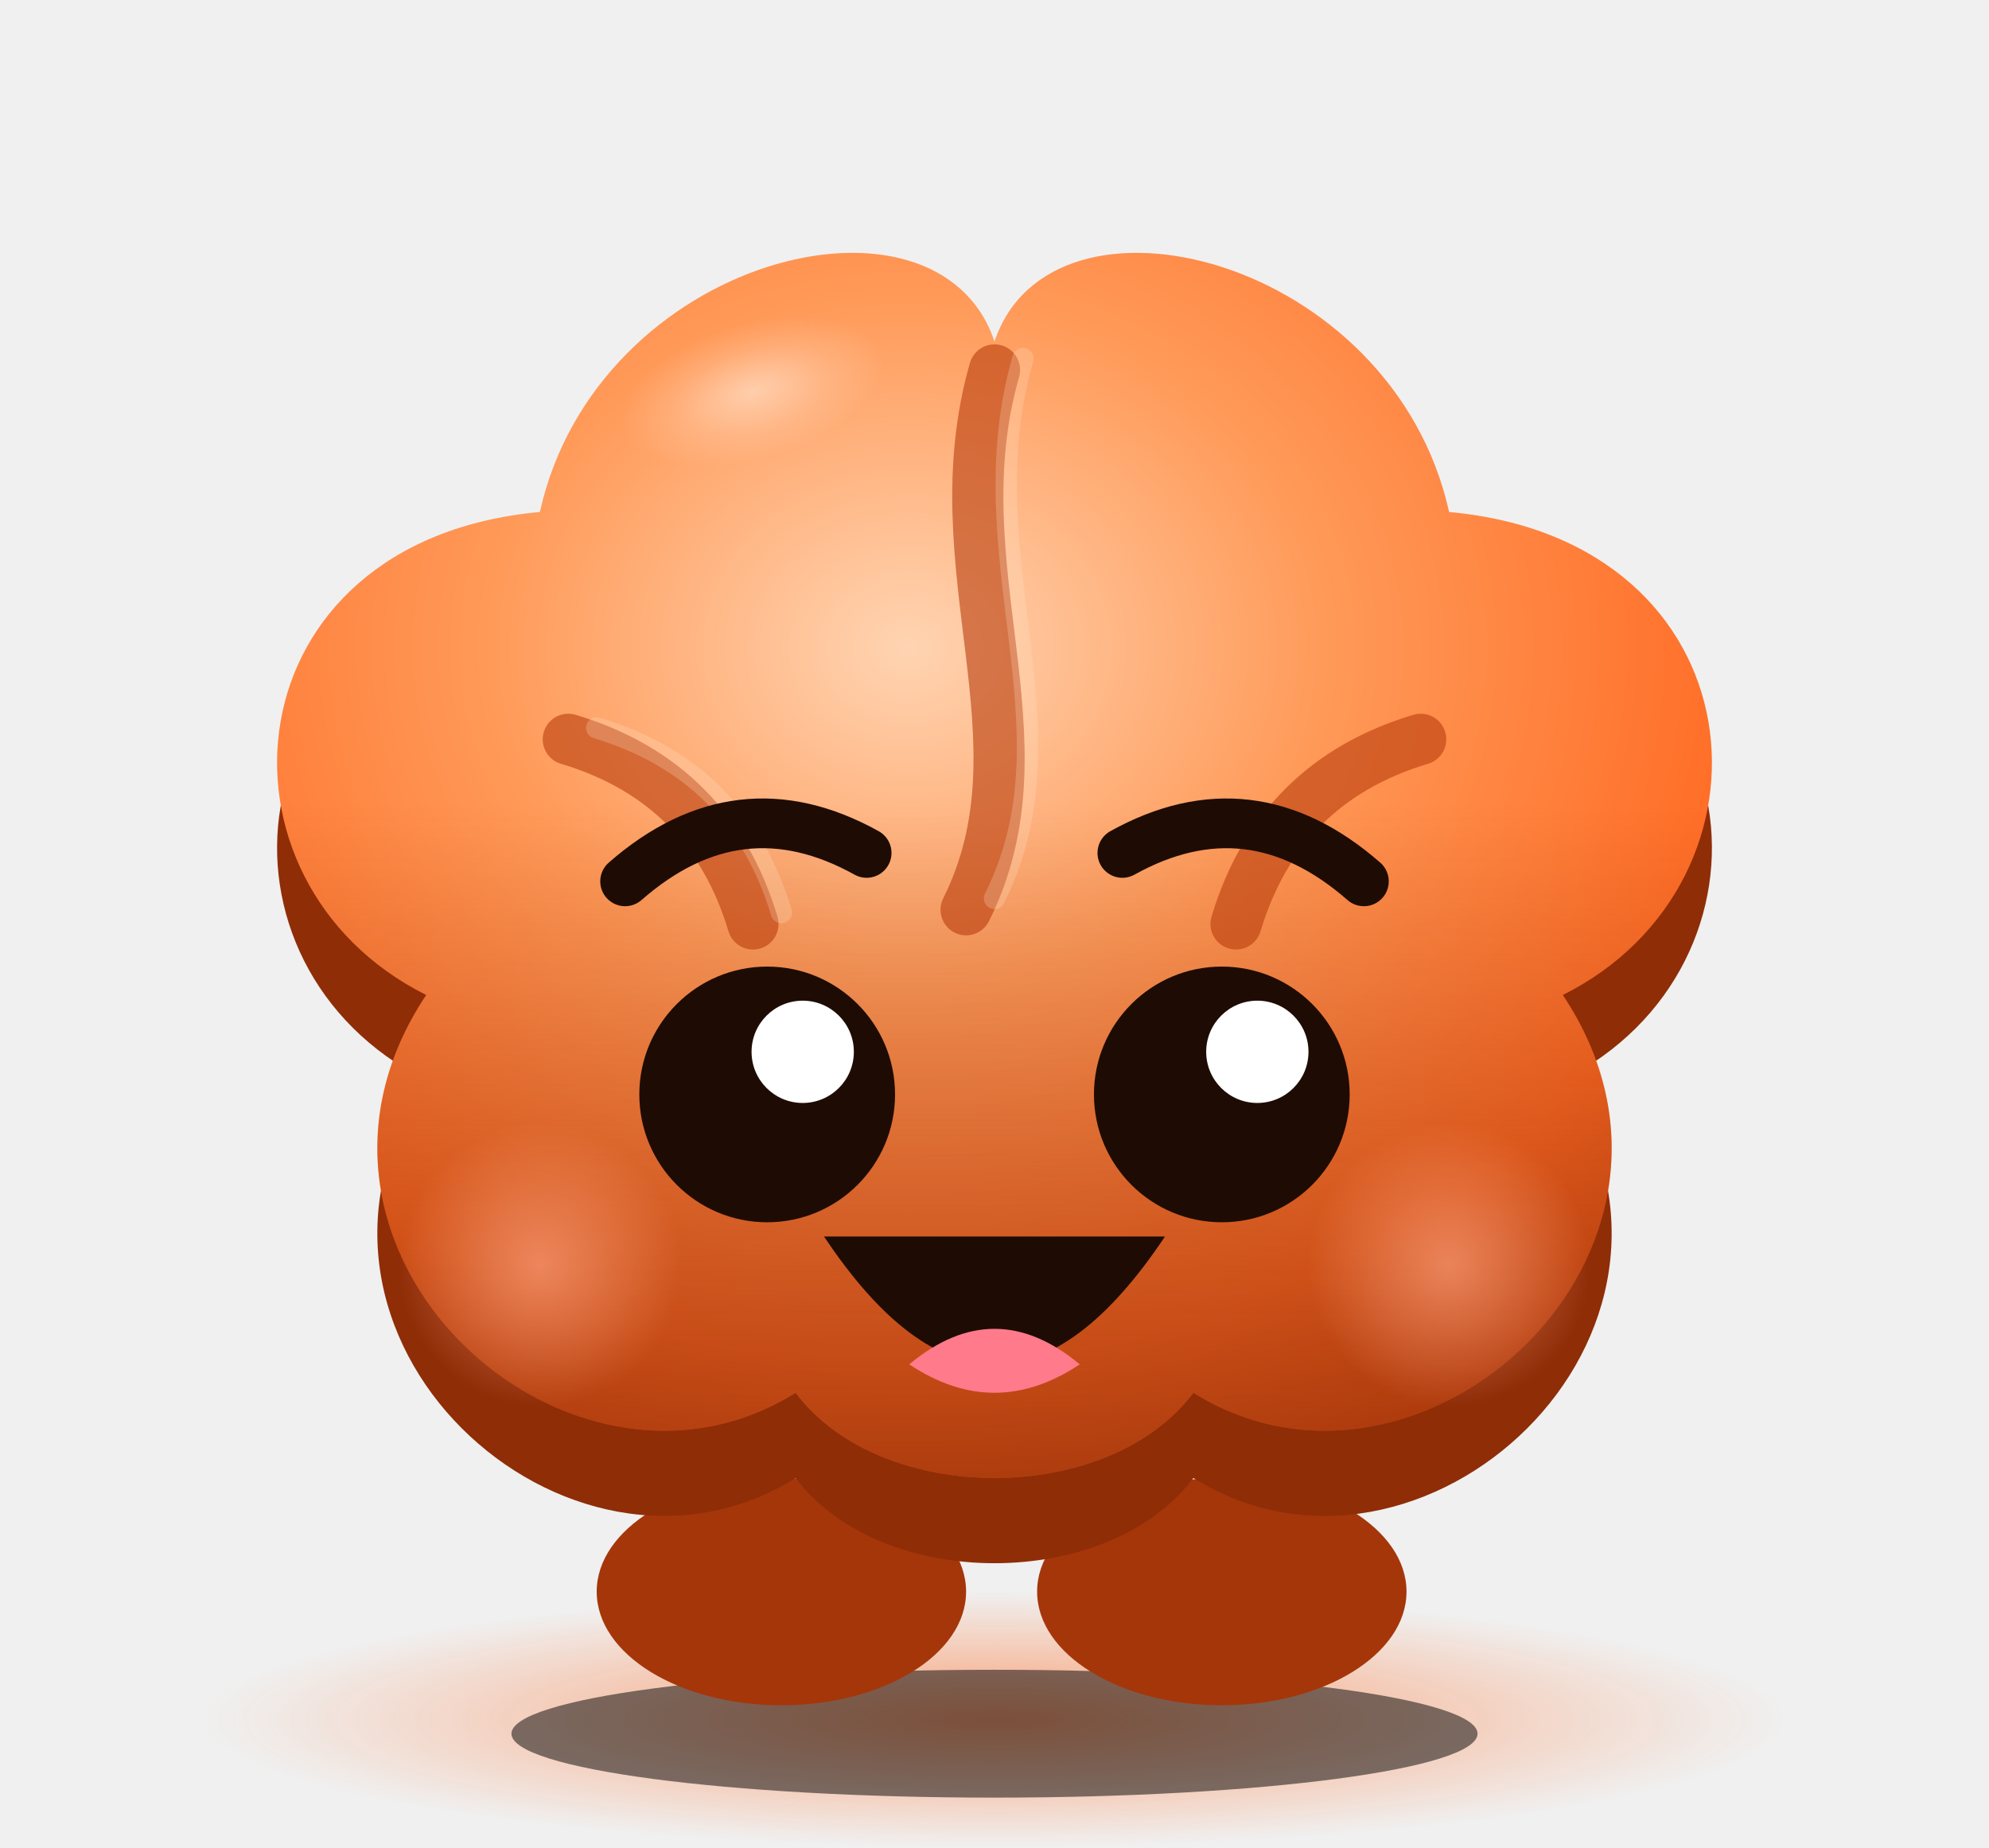
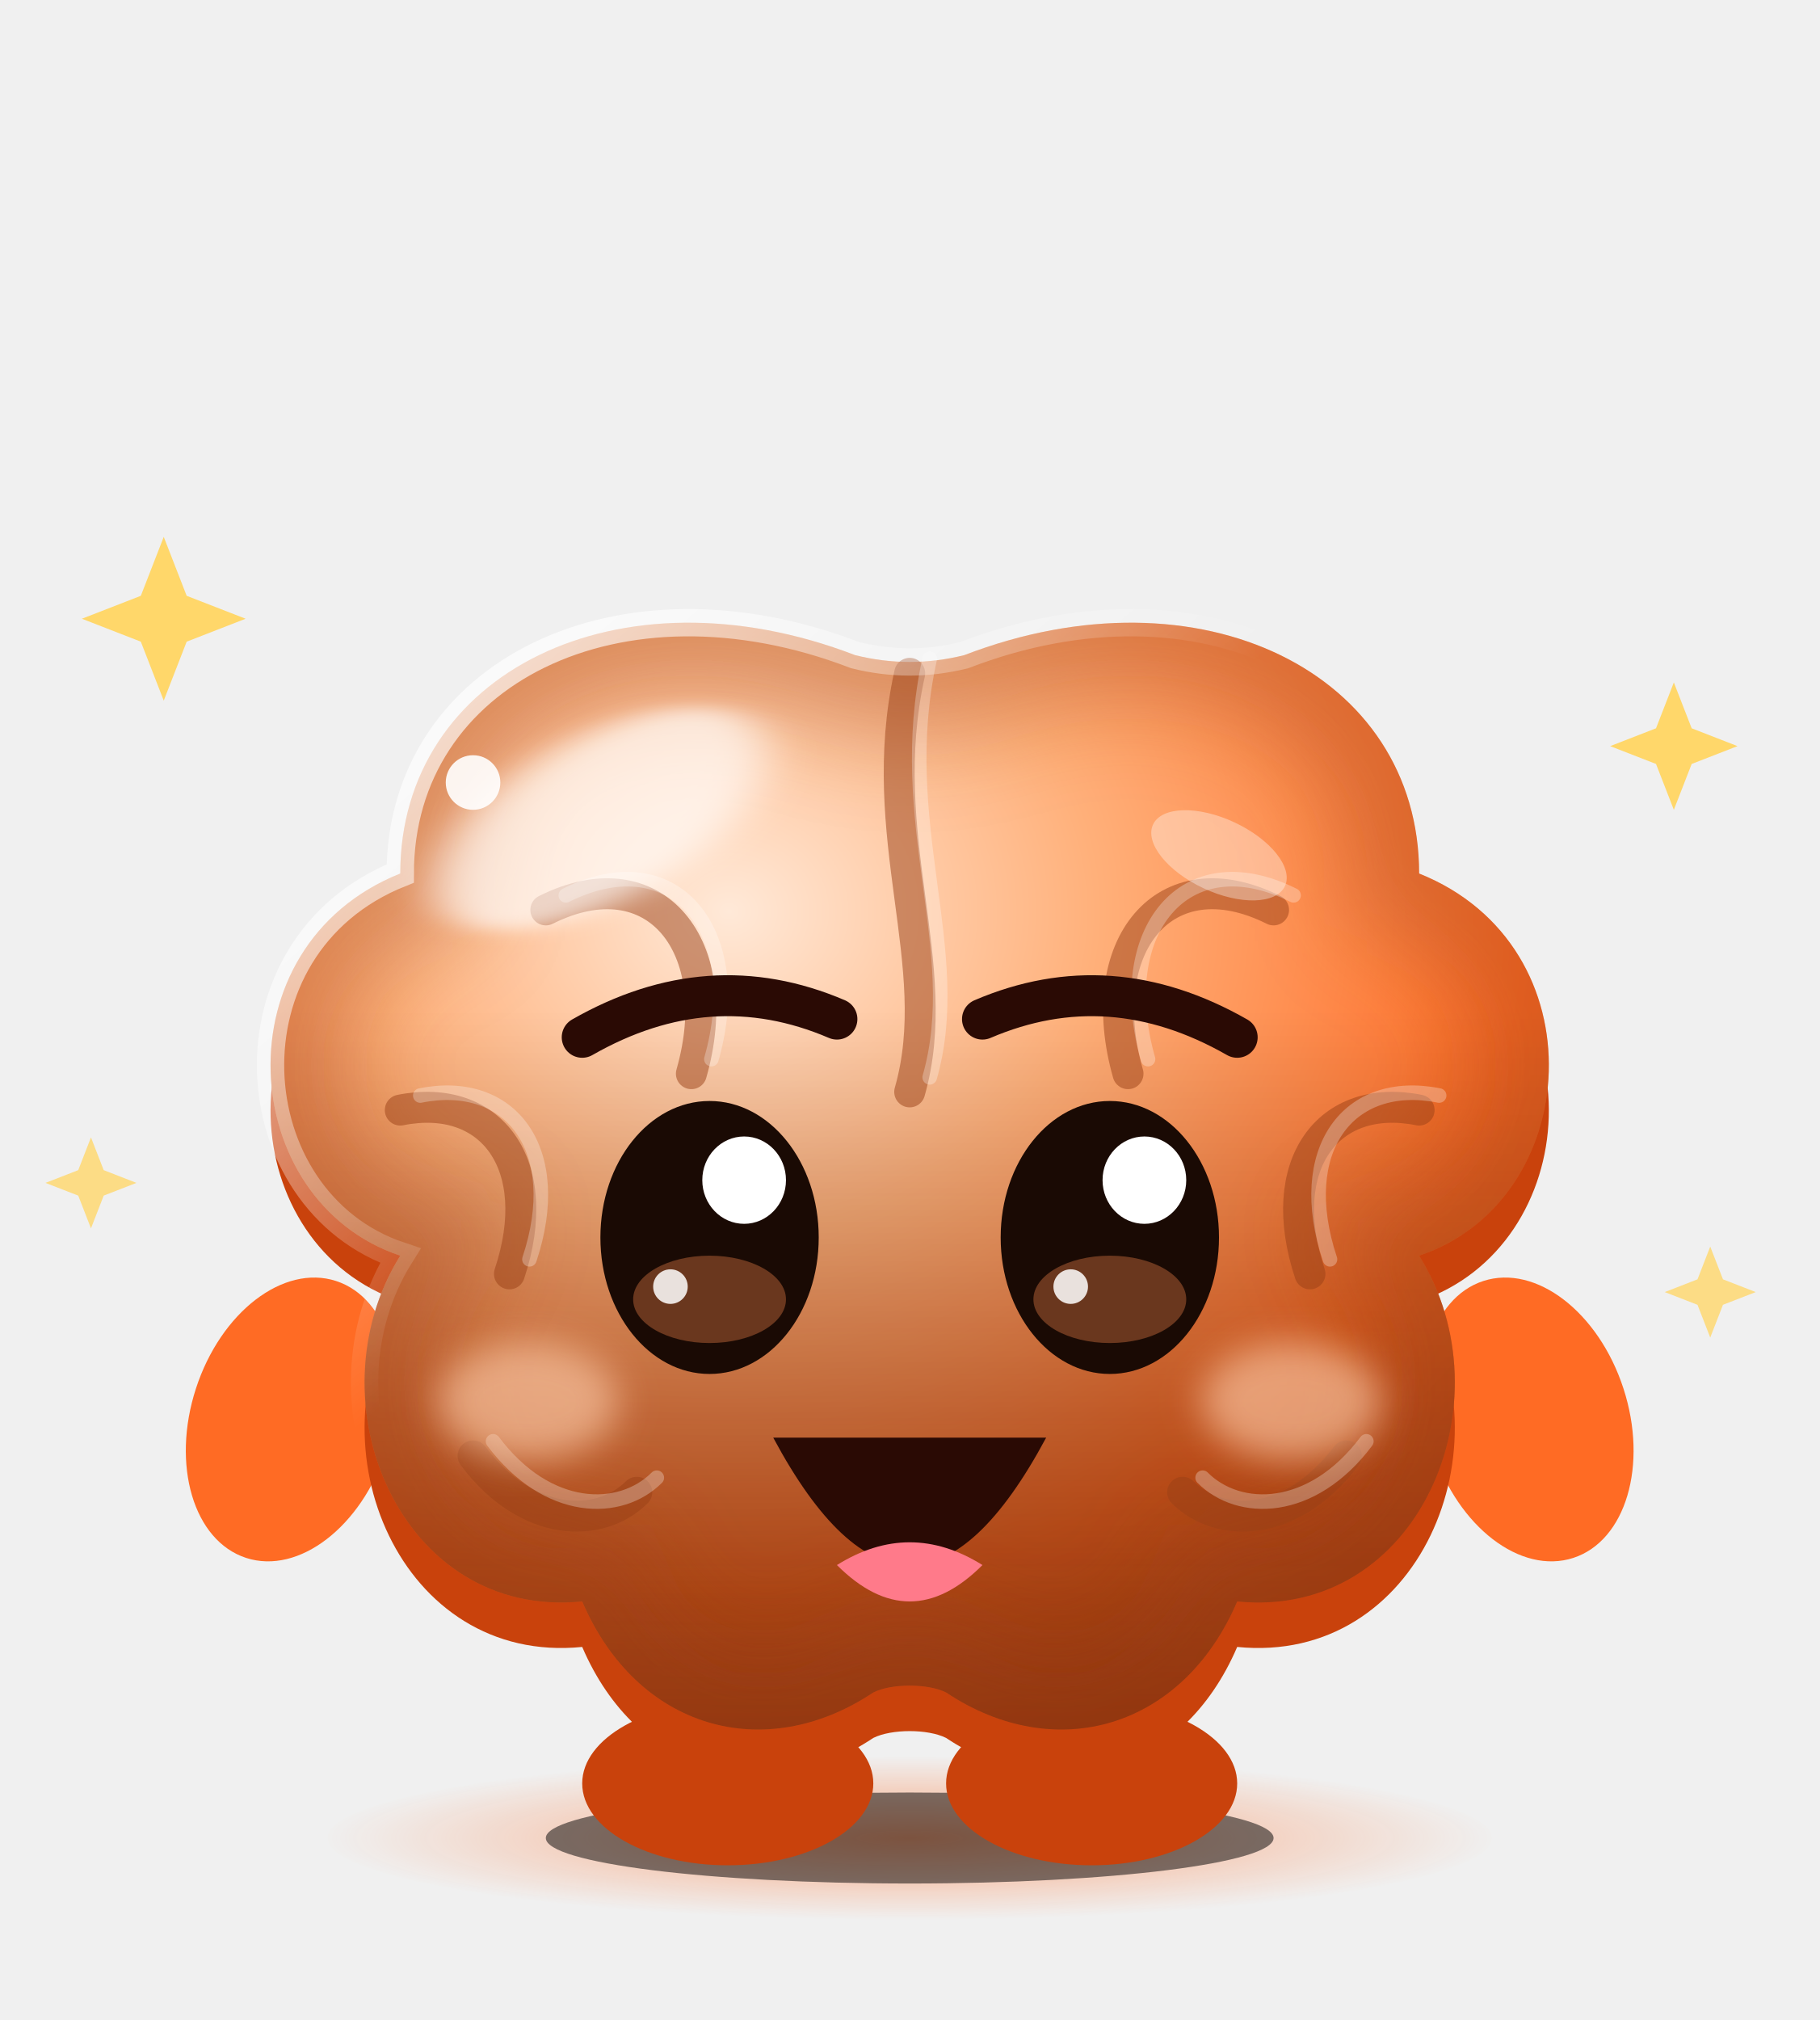
- <svg xmlns="http://www.w3.org/2000/svg" viewBox="0 0 140 130" width="240" height="223" aria-hidden="true">
+ <svg xmlns="http://www.w3.org/2000/svg" viewBox="0 -38 200 222" width="400" height="444" role="img" aria-label="Brainy, excited">
  <defs>
-     <clipPath id="clexcited">
-       <path d="M30 70C14 62 16 38 38 36C42 18 66 12 70 24C74 12 98 18 102 36C124 38 126 62 110 70C122 88 100 108 84 98C78 106 62 106 56 98C40 108 18 88 30 70Z" />
-     </clipPath>
-     <radialGradient id="axexcited" cx=".44" cy=".32" r=".82">
-       <stop offset="0" stop-color="#FFD4B2" />
-       <stop offset=".35" stop-color="#FF9A59" />
-       <stop offset=".72" stop-color="#FF6B24" />
+     <radialGradient id="bmexcited" cx=".36" cy=".26" r=".95">
+       <stop offset="0" stop-color="#FFE9D8" />
+       <stop offset=".3" stop-color="#FFB07A" />
+       <stop offset=".65" stop-color="#FF6B24" />
      <stop offset="1" stop-color="#C9420C" />
    </radialGradient>
-     <linearGradient id="sxexcited" x1="0" y1=".45" x2="0" y2="1">
-       <stop offset="0" stop-color="#7A2204" stop-opacity="0" />
-       <stop offset="1" stop-color="#7A2204" stop-opacity=".52" />
+     <linearGradient id="smexcited" x1="0" y1=".35" x2="0" y2="1">
+       <stop offset="0" stop-color="#000" stop-opacity="0" />
+       <stop offset="1" stop-color="#3A0F00" stop-opacity=".5" />
    </linearGradient>
-     <radialGradient id="gxexcited">
-       <stop offset="0" stop-color="#FFF4EA" stop-opacity=".52" />
-       <stop offset=".6" stop-color="#FFF4EA" stop-opacity=".16" />
-       <stop offset="1" stop-color="#FFF4EA" stop-opacity="0" />
-     </radialGradient>
-     <radialGradient id="cxexcited">
-       <stop offset="0" stop-color="#FFA685" stop-opacity=".62" />
-       <stop offset="1" stop-color="#FFA685" stop-opacity="0" />
-     </radialGradient>
-     <radialGradient id="kxexcited">
-       <stop offset="0" stop-color="#FF6B24" stop-opacity=".6" />
+     <linearGradient id="rmexcited" x1="0" y1="0" x2="1" y2="1">
+       <stop offset="0" stop-color="#fff" stop-opacity=".95" />
+       <stop offset=".4" stop-color="#fff" stop-opacity="0" />
+     </linearGradient>
+     <radialGradient id="omexcited">
+       <stop offset="0" stop-color="#FF6B24" stop-opacity=".55" />
      <stop offset="1" stop-color="#FF6B24" stop-opacity="0" />
    </radialGradient>
+     <radialGradient id="amexcited">
+       <stop offset="0" stop-color="#FFD76A" stop-opacity=".5" />
+       <stop offset="1" stop-color="#FFD76A" stop-opacity="0" />
+     </radialGradient>
+     <clipPath id="cmexcited">
+       <path d="M44 100C26 94 24 66 44 58C44 36 68 24 94 34C98 35 102 35 106 34C132 24 156 36 156 58C176 66 174 94 156 100C166 116 156 140 136 138C130 152 116 156 104 148C102 147 98 147 96 148C84 156 70 152 64 138C44 140 34 116 44 100Z" />
+     </clipPath>
+     <filter id="fmexcited" x="-20%" y="-20%" width="140%" height="140%">
+       <feGaussianBlur stdDeviation="5" />
+     </filter>
+     <filter id="hmexcited" x="-30%" y="-30%" width="160%" height="160%">
+       <feGaussianBlur stdDeviation="2" />
+     </filter>
  </defs>
-   <ellipse cx="70" cy="121" rx="56" ry="9" fill="url(#kxexcited)" />
-   <ellipse cx="70" cy="122" rx="34" ry="4.5" fill="#000" opacity=".5" />
-   <g class="mb">
-     <ellipse cx="55" cy="112" rx="13" ry="8" fill="#A5360A" />
-     <ellipse cx="86" cy="112" rx="13" ry="8" fill="#A5360A" />
-     <path d="M30 70C14 62 16 38 38 36C42 18 66 12 70 24C74 12 98 18 102 36C124 38 126 62 110 70C122 88 100 108 84 98C78 106 62 106 56 98C40 108 18 88 30 70Z" fill="#8F2D07" transform="translate(0,6)" />
-     <path d="M30 70C14 62 16 38 38 36C42 18 66 12 70 24C74 12 98 18 102 36C124 38 126 62 110 70C122 88 100 108 84 98C78 106 62 106 56 98C40 108 18 88 30 70Z" fill="url(#axexcited)" />
-     <path d="M30 70C14 62 16 38 38 36C42 18 66 12 70 24C74 12 98 18 102 36C124 38 126 62 110 70C122 88 100 108 84 98C78 106 62 106 56 98C40 108 18 88 30 70Z" fill="url(#sxexcited)" />
-     <g clip-path="url(#clexcited)">
-       <ellipse cx="53" cy="27.5" rx="9.5" ry="4.8" transform="rotate(-16 53 27.5)" fill="url(#gxexcited)" />
-       <g stroke-linecap="round" fill="none">
-         <g stroke="#B93C0C" stroke-width="3.6" opacity=".6">
-           <path d="M70 26C66 40 74 52 68 64" />
-           <path d="M40 52q10 3 13 13" />
-           <path d="M100 52q-10 3-13 13" />
-         </g>
-         <g stroke="#FFE4CE" stroke-width="1.5" opacity=".24" transform="translate(2,-0.8)">
-           <path d="M70 26C66 40 74 52 68 64" />
-           <path d="M40 52q10 3 13 13" />
-         </g>
+   <ellipse cx="100" cy="164" rx="64" ry="9" fill="url(#omexcited)" />
+   <ellipse cx="100" cy="164" rx="40" ry="5" fill="#000" opacity=".5" />
+   <g>
+     <ellipse cx="80" cy="158" rx="16" ry="9" fill="#C9420C" />
+     <ellipse cx="120" cy="158" rx="16" ry="9" fill="#C9420C" />
+     <ellipse cx="32" cy="118" rx="11" ry="16" transform="rotate(18 32 118)" fill="#FF6B24" />
+     <ellipse cx="168" cy="118" rx="11" ry="16" transform="rotate(-18 168 118)" fill="#FF6B24" />
+     <path d="M44 100C26 94 24 66 44 58C44 36 68 24 94 34C98 35 102 35 106 34C132 24 156 36 156 58C176 66 174 94 156 100C166 116 156 140 136 138C130 152 116 156 104 148C102 147 98 147 96 148C84 156 70 152 64 138C44 140 34 116 44 100Z" fill="#C9420C" transform="translate(0,5)" />
+     <path d="M44 100C26 94 24 66 44 58C44 36 68 24 94 34C98 35 102 35 106 34C132 24 156 36 156 58C176 66 174 94 156 100C166 116 156 140 136 138C130 152 116 156 104 148C102 147 98 147 96 148C84 156 70 152 64 138C44 140 34 116 44 100Z" fill="url(#bmexcited)" />
+     <path d="M44 100C26 94 24 66 44 58C44 36 68 24 94 34C98 35 102 35 106 34C132 24 156 36 156 58C176 66 174 94 156 100C166 116 156 140 136 138C130 152 116 156 104 148C102 147 98 147 96 148C84 156 70 152 64 138C44 140 34 116 44 100Z" fill="url(#smexcited)" />
+     <g clip-path="url(#cmexcited)">
+       <path d="M44 100C26 94 24 66 44 58C44 36 68 24 94 34C98 35 102 35 106 34C132 24 156 36 156 58C176 66 174 94 156 100C166 116 156 140 136 138C130 152 116 156 104 148C102 147 98 147 96 148C84 156 70 152 64 138C44 140 34 116 44 100Z" fill="none" stroke="#994016" stroke-width="16" opacity=".35" filter="url(#fmexcited)" />
+     </g>
+     <g fill="none" stroke-linecap="round">
+       <g stroke="#994016" stroke-width="3.4" opacity=".5">
+         <path d="M100 36C96 54 104 68 100 82" />
+         <path d="M60 62C72 56 80 66 76 80" />
+         <path d="M44 84C54 82 60 90 56 102" />
+         <path d="M140 62C128 56 120 66 124 80" />
+         <path d="M156 84C146 82 140 90 144 102" />
+         <path d="M52 122C58 130 66 130 70 126" />
+         <path d="M148 122C142 130 134 130 130 126" />
+       </g>
+       <g stroke="#fff" stroke-width="1.6" opacity=".28" transform="translate(2.2,-1.6)">
+         <path d="M100 36C96 54 104 68 100 82" />
+         <path d="M60 62C72 56 80 66 76 80" />
+         <path d="M44 84C54 82 60 90 56 102" />
+         <path d="M140 62C128 56 120 66 124 80" />
+         <path d="M156 84C146 82 140 90 144 102" />
+         <path d="M52 122C58 130 66 130 70 126" />
+         <path d="M148 122C142 130 134 130 130 126" />
      </g>
    </g>
-     <circle cx="38" cy="89" r="10" fill="url(#cxexcited)" />
-     <circle cx="102" cy="89" r="10" fill="url(#cxexcited)" />
-     <g class="eye">
-       <circle cx="54" cy="77" r="9" fill="#1E0C04" />
-       <circle cx="56.5" cy="74" r="3.6" fill="#fff" />
-       <circle cx="86" cy="77" r="9" fill="#1E0C04" />
-       <circle cx="88.5" cy="74" r="3.6" fill="#fff" />
+     <path d="M44 100C26 94 24 66 44 58C44 36 68 24 94 34C98 35 102 35 106 34C132 24 156 36 156 58C176 66 174 94 156 100C166 116 156 140 136 138C130 152 116 156 104 148C102 147 98 147 96 148C84 156 70 152 64 138C44 140 34 116 44 100Z" fill="none" stroke="url(#rmexcited)" stroke-width="3" />
+     <ellipse cx="66" cy="52" rx="20" ry="9" transform="rotate(-28 66 52)" fill="#fff" opacity=".65" filter="url(#hmexcited)" />
+     <circle cx="52" cy="48" r="3" fill="#fff" opacity=".9" />
+     <ellipse cx="134" cy="56" rx="8" ry="4" transform="rotate(25 134 56)" fill="#fff" opacity=".35" />
+     <ellipse cx="58" cy="116" rx="10" ry="6.5" fill="#FFD0AF" opacity=".6" filter="url(#hmexcited)" />
+     <ellipse cx="142" cy="116" rx="10" ry="6.5" fill="#FFD0AF" opacity=".6" filter="url(#hmexcited)" />
+     <g>
+       <ellipse cx="78" cy="98" rx="12" ry="15" fill="#1A0A04" />
+       <ellipse cx="78" cy="104.8" rx="8.4" ry="4.8" fill="#FF8A4C" opacity=".35" />
+       <ellipse cx="81.8" cy="91.7" rx="4.6" ry="4.8" fill="#fff" />
+       <circle cx="73.7" cy="103.4" r="1.9" fill="#fff" opacity=".85" />
+       <ellipse cx="122" cy="98" rx="12" ry="15" fill="#1A0A04" />
+       <ellipse cx="122" cy="104.8" rx="8.4" ry="4.8" fill="#FF8A4C" opacity=".35" />
+       <ellipse cx="125.8" cy="91.7" rx="4.6" ry="4.8" fill="#fff" />
+       <circle cx="117.7" cy="103.4" r="1.9" fill="#fff" opacity=".85" />
    </g>
-     <path d="M44 62q8-7 17-2M96 62q-8-7-17-2" stroke="#1E0C04" stroke-width="3.5" stroke-linecap="round" fill="none" />
-     <path d="M58 87q12 18 24 0z" fill="#1E0C04" />
-     <path d="M64 96q6 4 12 0q-6-5-12 0z" fill="#FF7A8A" />
+     <path d="M64 76Q78 68 92 74" stroke="#2A0A04" stroke-width="4.5" stroke-linecap="round" fill="none" />
+     <path d="M108 74Q122 68 136 76" stroke="#2A0A04" stroke-width="4.5" stroke-linecap="round" fill="none" />
+     <path d="M85 120Q100 148 115 120Z" fill="#2A0A04" />
+     <path d="M92 134Q100 142 108 134Q100 129 92 134Z" fill="#FF7A8A" />
  </g>
+   <path d="M18 21L20.52 27.48L27 30L20.52 32.52L18 39L15.48 32.52L9 30L15.48 27.48Z" fill="#FFD76A" opacity="1" />
+   <path d="M184 37L185.96 42.04L191 44L185.96 45.96L184 51L182.04 45.96L177 44L182.04 42.04Z" fill="#FFD76A" opacity="1" />
+   <path d="M188 99L189.4 102.6L193 104L189.4 105.4L188 109L186.6 105.4L183 104L186.6 102.6Z" fill="#FFD76A" opacity="0.8" />
+   <path d="M10 87L11.4 90.6L15 92L11.4 93.4L10 97L8.6 93.4L5 92L8.6 90.6Z" fill="#FFD76A" opacity="0.8" />
</svg>
